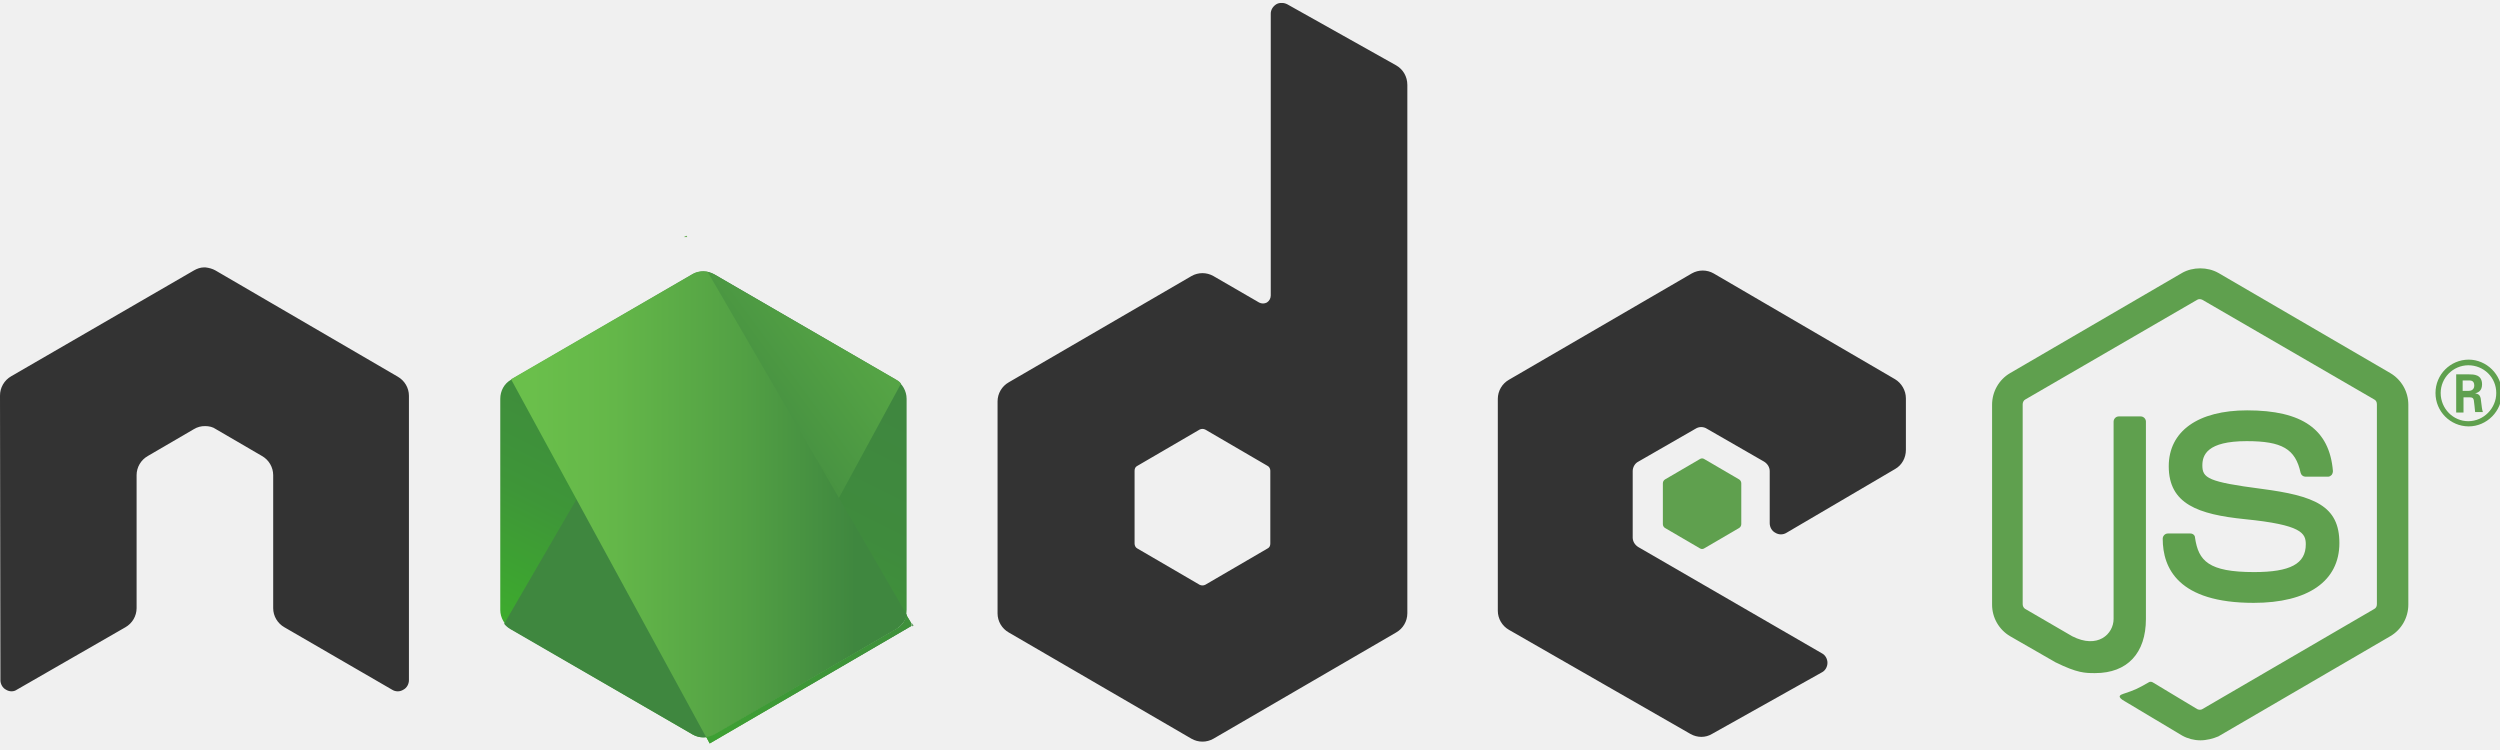
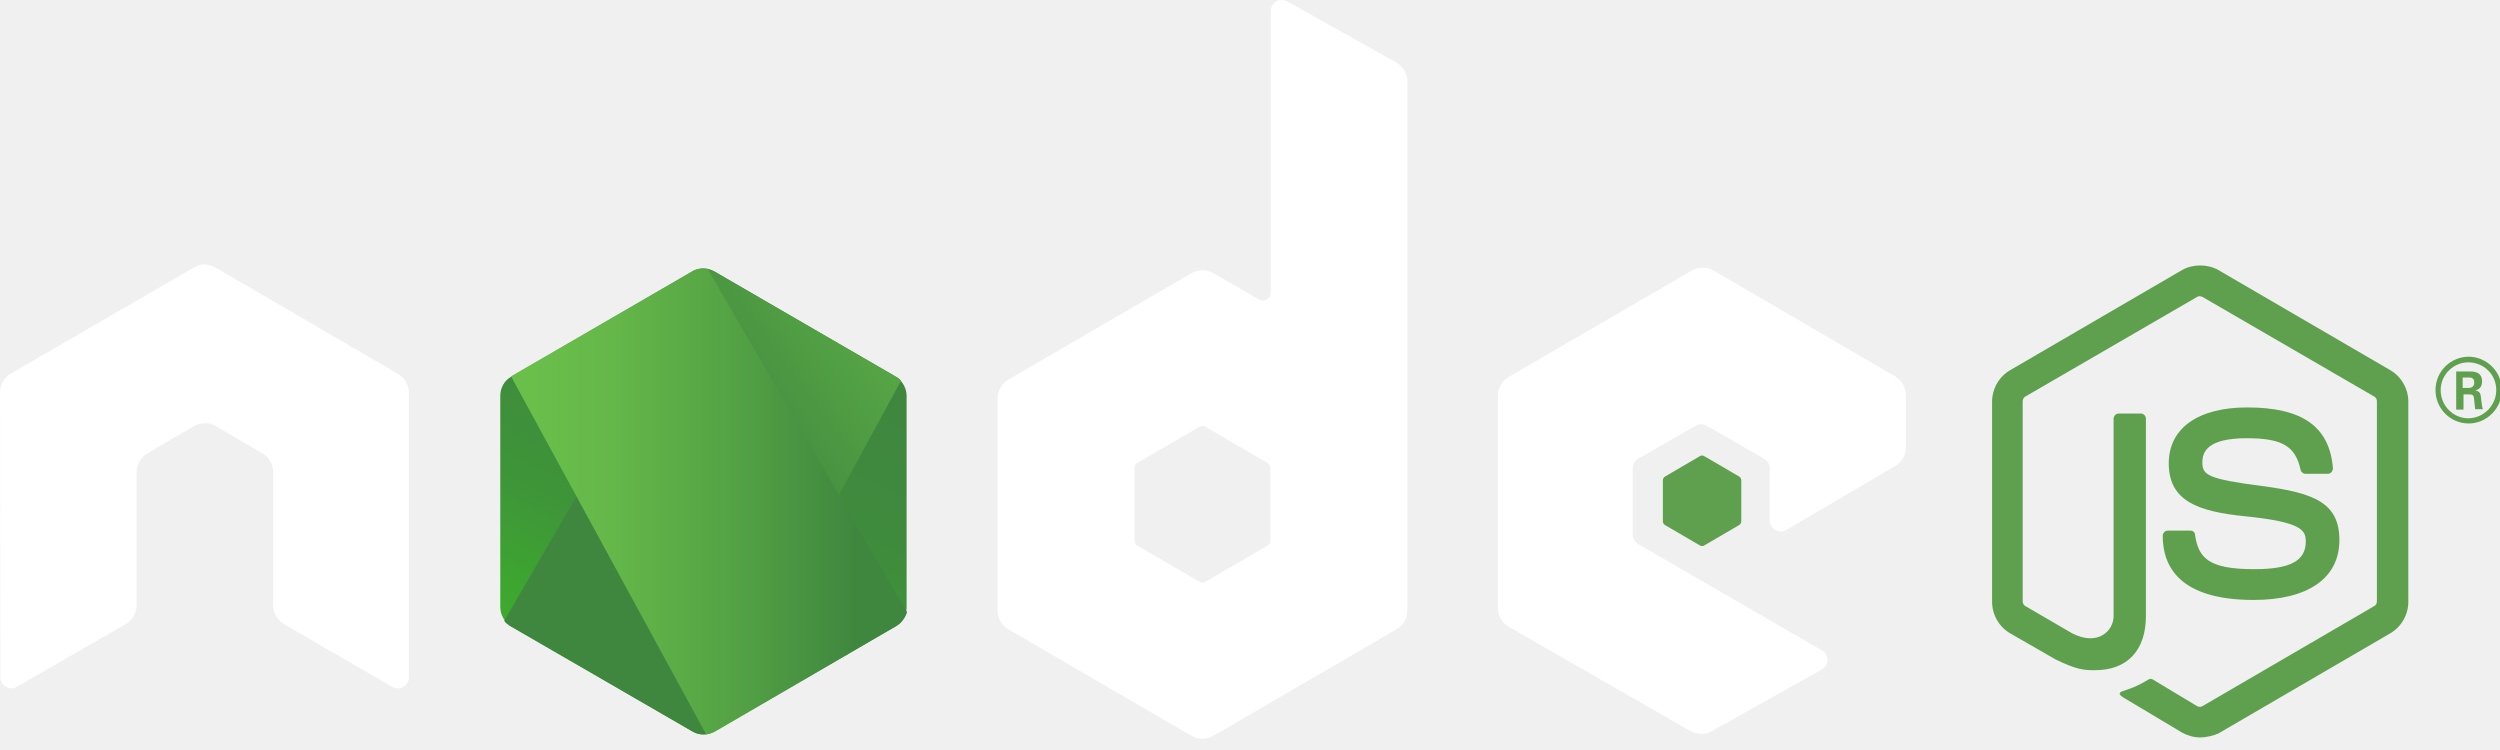
- <svg xmlns="http://www.w3.org/2000/svg" width="267" height="80" fill="none">
-   <g clip-path="url(#clip0_337_7905)">
-     <mask id="mask0_337_7905" style="mask-type:luminance" maskUnits="userSpaceOnUse" x="0" y="0" width="267" height="80">
-       <path d="M267 .31H0v79.38h267V.31Z" fill="#fff" />
-     </mask>
-     <g mask="url(#mask0_337_7905)">
-       <path d="M234.983 79.066a4.012 4.012 0 0 1-1.933-.51l-6.121-3.658c-.921-.51-.46-.695-.184-.787 1.242-.417 1.472-.51 2.761-1.25.138-.093.322-.047.46.046l4.694 2.825c.184.092.414.092.552 0l18.363-10.698c.183-.092.277-.277.277-.509V43.177c0-.231-.094-.416-.277-.509l-18.363-10.65c-.184-.093-.414-.093-.552 0l-18.362 10.65c-.184.093-.276.324-.276.51v21.347c0 .185.092.417.276.51l5.016 2.917c2.715 1.39 4.418-.232 4.418-1.852V45.03c0-.278.23-.556.553-.556h2.347c.276 0 .552.232.552.556V66.1c0 3.658-1.979 5.788-5.431 5.788-1.058 0-1.886 0-4.234-1.158l-4.832-2.778a3.914 3.914 0 0 1-1.933-3.38V43.223c0-1.39.737-2.686 1.933-3.38l18.363-10.698c1.15-.648 2.715-.648 3.865 0l18.363 10.697a3.913 3.913 0 0 1 1.932 3.38v21.348c0 1.39-.736 2.686-1.932 3.38L236.915 78.65c-.552.231-1.242.417-1.932.417Z" fill="#5FA04E" />
-       <path d="M240.69 64.386c-8.055 0-9.712-3.704-9.712-6.853 0-.278.23-.556.552-.556h2.393c.277 0 .507.185.507.463.368 2.454 1.426 3.658 6.305 3.658 3.866 0 5.523-.88 5.523-2.963 0-1.204-.462-2.084-6.49-2.686-5.016-.51-8.146-1.62-8.146-5.65 0-3.75 3.13-5.973 8.376-5.973 5.892 0 8.791 2.037 9.159 6.483a.756.756 0 0 1-.137.416c-.094.093-.231.186-.371.186h-2.439a.54.54 0 0 1-.505-.417c-.553-2.547-1.98-3.38-5.753-3.38-4.234 0-4.74 1.482-4.74 2.593 0 1.343.598 1.76 6.305 2.5 5.66.741 8.33 1.806 8.33 5.789 0 4.075-3.36 6.39-9.157 6.39ZM267.2 41.974c0 1.944-1.612 3.565-3.546 3.565a3.556 3.556 0 0 1-3.543-3.565 3.556 3.556 0 0 1 3.543-3.566c1.888 0 3.546 1.574 3.546 3.566Zm-6.536 0c0 1.667 1.335 3.01 2.944 3.01 1.658 0 2.993-1.39 2.993-3.01 0-1.668-1.335-2.964-2.993-2.964a2.975 2.975 0 0 0-2.944 2.964Zm1.657-1.992h1.381c.46 0 1.381 0 1.381 1.065 0 .741-.462.88-.739.973.554.046.599.417.645.926.046.324.094.88.185 1.065h-.83c0-.185-.137-1.204-.137-1.25-.045-.232-.137-.324-.413-.324h-.691v1.62h-.782v-4.075Zm.736 1.76h.597c.508 0 .599-.37.599-.556 0-.555-.368-.555-.599-.555h-.642v1.111h.045Z" fill="#5FA04E" />
-       <path fill-rule="evenodd" clip-rule="evenodd" d="M43.674 42.265c0-.833-.46-1.62-1.197-2.038L23.01 28.883c-.322-.185-.69-.277-1.058-.324h-.184c-.368 0-.736.14-1.059.324l-19.512 11.3A2.377 2.377 0 0 0 0 42.264l.046 30.377c0 .417.23.834.598 1.02.368.23.829.23 1.15 0l11.598-6.669a2.359 2.359 0 0 0 1.197-2.037V50.739c0-.833.46-1.62 1.196-2.037l4.924-2.871a2.22 2.22 0 0 1 1.197-.324c.414 0 .828.092 1.15.324l4.925 2.87a2.359 2.359 0 0 1 1.196 2.038v14.217c0 .833.46 1.62 1.197 2.037l11.505 6.668c.368.232.828.232 1.197 0 .368-.185.598-.602.598-1.019V42.266ZM137.465.45c-.369-.186-.829-.186-1.151 0-.368.231-.598.602-.598 1.018v30.1a.89.89 0 0 1-.415.741.875.875 0 0 1-.828 0l-4.878-2.825a2.36 2.36 0 0 0-2.347 0L107.735 40.83a2.359 2.359 0 0 0-1.196 2.037v22.644c0 .834.46 1.621 1.196 2.038l19.513 11.345a2.36 2.36 0 0 0 2.347 0l19.513-11.345a2.359 2.359 0 0 0 1.196-2.038V9.063c0-.88-.46-1.667-1.196-2.084L137.465.449Zm-1.795 57.606c0 .231-.092.416-.276.51l-6.674 3.89a.678.678 0 0 1-.598 0l-6.673-3.89c-.184-.094-.276-.325-.276-.51v-7.78c0-.231.092-.417.276-.51l6.673-3.889a.678.678 0 0 1 .598 0l6.674 3.89c.184.092.276.324.276.51v7.779ZM202.398 50.091c.737-.417 1.151-1.204 1.151-2.038v-5.51c0-.834-.46-1.62-1.151-2.038l-19.374-11.299a2.36 2.36 0 0 0-2.347 0l-19.513 11.346a2.357 2.357 0 0 0-1.197 2.037v22.644c0 .834.46 1.621 1.197 2.038l19.375 11.114c.736.417 1.61.417 2.301 0l11.735-6.576c.368-.185.598-.602.598-1.019 0-.416-.23-.833-.598-1.018L174.97 58.426c-.368-.231-.598-.602-.598-1.018v-7.086c0-.416.23-.833.598-1.018l6.121-3.52a1.116 1.116 0 0 1 1.196 0l6.121 3.52c.368.231.598.602.598 1.018v5.557c0 .417.231.834.599 1.02.368.23.828.23 1.196 0l11.597-6.808Z" fill="#333" />
-       <path fill-rule="evenodd" clip-rule="evenodd" d="M181.551 49.026a.417.417 0 0 1 .461 0l3.727 2.176c.138.093.23.232.23.417v4.353a.487.487 0 0 1-.23.417l-3.727 2.176a.417.417 0 0 1-.461 0l-3.727-2.176a.487.487 0 0 1-.23-.417V51.62c0-.185.092-.324.23-.417l3.727-2.176Z" fill="#5FA04E" />
-       <path d="M76.301 29.299a2.36 2.36 0 0 0-2.347 0L54.579 40.552c-.736.417-1.15 1.204-1.15 2.037v22.552c0 .834.46 1.62 1.15 2.037l19.375 11.253a2.36 2.36 0 0 0 2.347 0l19.375-11.253c.736-.416 1.15-1.203 1.15-2.037V42.589c0-.833-.46-1.62-1.15-2.037L76.3 29.299Z" fill="url(#paint0_linear_337_7905)" />
-       <path d="M95.722 40.552 76.255 29.299a3.192 3.192 0 0 0-.598-.232L53.843 66.623c.184.231.414.416.644.555l19.467 11.253c.552.324 1.197.417 1.795.231l20.48-37.694a1.44 1.44 0 0 0-.507-.416Z" fill="url(#paint1_linear_337_7905)" />
-       <path d="m73.31 25.178-.276.139h.368l-.092-.14Z" fill="url(#paint2_linear_337_7905)" />
-       <path d="M95.722 67.178a2.63 2.63 0 0 0 1.15-1.481L75.566 29.02c-.552-.092-1.15-.046-1.656.278l-19.33 11.206 20.848 38.25c.276-.046.598-.139.875-.278l19.42-11.299Z" fill="url(#paint3_linear_337_7905)" />
-       <path d="m97.563 66.808-.138-.232v.325l.138-.093Z" fill="url(#paint4_linear_337_7905)" />
-       <path d="m95.723 67.178-19.42 11.253a2.767 2.767 0 0 1-.875.278l.368.694 21.538-12.549v-.278l-.553-.926c-.046.648-.46 1.204-1.058 1.528Z" fill="url(#paint5_linear_337_7905)" />
-       <path d="m95.723 67.178-19.42 11.253a2.767 2.767 0 0 1-.875.278l.368.694 21.538-12.549v-.278l-.553-.926c-.046.648-.46 1.204-1.058 1.528Z" fill="url(#paint6_linear_337_7905)" />
-     </g>
+ <svg xmlns="http://www.w3.org/2000/svg" width="267" height="80" viewBox="0 0 267 80" fill="none">
+   <mask id="mask0_1803_3458" style="mask-type:luminance" maskUnits="userSpaceOnUse" x="0" y="0" width="267" height="80">
+     <path d="M267 0H0V79.378H267V0Z" fill="white" />
+   </mask>
+   <g mask="url(#mask0_1803_3458)">
+     <path d="M234.983 78.755C234.292 78.755 233.648 78.57 233.05 78.245L226.929 74.587C226.008 74.078 226.469 73.892 226.745 73.8C227.987 73.383 228.217 73.29 229.506 72.549C229.644 72.457 229.828 72.503 229.966 72.596L234.66 75.421C234.844 75.513 235.074 75.513 235.212 75.421L253.575 64.724C253.758 64.631 253.852 64.446 253.852 64.214V42.867C253.852 42.635 253.758 42.45 253.575 42.357L235.212 31.707C235.028 31.614 234.798 31.614 234.66 31.707L216.298 42.357C216.114 42.45 216.022 42.681 216.022 42.867V64.214C216.022 64.4 216.114 64.631 216.298 64.724L221.314 67.641C224.029 69.03 225.732 67.409 225.732 65.789V44.719C225.732 44.441 225.962 44.163 226.285 44.163H228.632C228.908 44.163 229.184 44.395 229.184 44.719V65.789C229.184 69.447 227.205 71.577 223.753 71.577C222.695 71.577 221.867 71.577 219.519 70.419L214.687 67.641C213.491 66.946 212.754 65.65 212.754 64.26V42.913C212.754 41.524 213.491 40.227 214.687 39.532L233.05 28.836C234.2 28.187 235.765 28.187 236.915 28.836L255.278 39.532C256.474 40.227 257.21 41.524 257.21 42.913V64.26C257.21 65.65 256.474 66.946 255.278 67.641L236.915 78.338C236.363 78.57 235.673 78.755 234.983 78.755Z" fill="#5FA04E" />
+     <path d="M240.69 64.075C232.635 64.075 230.978 60.37 230.978 57.221C230.978 56.944 231.208 56.666 231.53 56.666H233.923C234.2 56.666 234.43 56.851 234.43 57.129C234.798 59.583 235.856 60.787 240.735 60.787C244.601 60.787 246.258 59.907 246.258 57.824C246.258 56.62 245.796 55.74 239.768 55.138C234.752 54.628 231.622 53.517 231.622 49.488C231.622 45.737 234.752 43.514 239.998 43.514C245.89 43.514 248.789 45.552 249.157 49.998C249.157 50.137 249.111 50.275 249.02 50.414C248.926 50.507 248.789 50.6 248.649 50.6H246.21C245.982 50.6 245.751 50.414 245.705 50.183C245.152 47.636 243.725 46.803 239.952 46.803C235.718 46.803 235.212 48.284 235.212 49.395C235.212 50.738 235.81 51.155 241.517 51.896C247.177 52.637 249.847 53.702 249.847 57.684C249.847 61.76 246.487 64.075 240.69 64.075Z" fill="#5FA04E" />
+     <path d="M267.2 41.662C267.2 43.607 265.588 45.228 263.654 45.228C261.722 45.228 260.111 43.653 260.111 41.662C260.111 39.625 261.768 38.097 263.654 38.097C265.542 38.097 267.2 39.671 267.2 41.662ZM260.664 41.662C260.664 43.329 261.999 44.672 263.608 44.672C265.266 44.672 266.601 43.283 266.601 41.662C266.601 39.995 265.266 38.699 263.608 38.699C262.045 38.699 260.664 39.995 260.664 41.662ZM262.321 39.671H263.702C264.162 39.671 265.083 39.671 265.083 40.736C265.083 41.477 264.621 41.616 264.344 41.709C264.898 41.755 264.943 42.125 264.989 42.635C265.035 42.959 265.083 43.514 265.174 43.7H264.344C264.344 43.514 264.207 42.496 264.207 42.449C264.162 42.218 264.07 42.125 263.794 42.125H263.103V43.746H262.321V39.671ZM263.057 41.431H263.654C264.162 41.431 264.253 41.06 264.253 40.875C264.253 40.319 263.885 40.319 263.654 40.319H263.012V41.431H263.057Z" fill="#5FA04E" />
+     <path fill-rule="evenodd" clip-rule="evenodd" d="M43.674 41.954C43.674 41.12 43.214 40.333 42.477 39.916L23.01 28.571C22.688 28.386 22.32 28.293 21.952 28.247C21.906 28.247 21.768 28.247 21.768 28.247C21.4 28.247 21.032 28.386 20.709 28.571L1.197 39.87C0.46 40.287 0 41.074 0 41.954L0.046 72.332C0.046 72.748 0.276 73.165 0.644 73.35C1.012 73.582 1.473 73.582 1.795 73.35L13.392 66.682C14.128 66.265 14.589 65.478 14.589 64.645V50.428C14.589 49.595 15.049 48.807 15.785 48.391L20.709 45.52C21.078 45.288 21.492 45.195 21.906 45.195C22.32 45.195 22.734 45.288 23.056 45.52L27.981 48.391C28.717 48.807 29.177 49.595 29.177 50.428V64.645C29.177 65.478 29.637 66.265 30.374 66.682L41.879 73.35C42.247 73.582 42.707 73.582 43.075 73.35C43.444 73.165 43.674 72.748 43.674 72.332V41.954Z" fill="white" />
+     <path fill-rule="evenodd" clip-rule="evenodd" d="M137.465 0.139C137.096 -0.046 136.636 -0.046 136.314 0.139C135.946 0.37 135.716 0.741 135.716 1.158V31.257C135.716 31.535 135.578 31.813 135.301 31.998C135.025 32.137 134.749 32.137 134.473 31.998L129.595 29.174C128.859 28.757 127.984 28.757 127.248 29.174L107.735 40.519C106.999 40.936 106.539 41.723 106.539 42.556V65.2C106.539 66.034 106.999 66.821 107.735 67.238L127.248 78.583C127.984 79 128.859 79 129.595 78.583L149.108 67.238C149.844 66.821 150.304 66.034 150.304 65.2V8.752C150.304 7.872 149.844 7.085 149.108 6.668L137.465 0.139ZM135.67 57.745C135.67 57.977 135.578 58.162 135.394 58.254L128.72 62.144C128.536 62.237 128.306 62.237 128.122 62.144L121.449 58.254C121.265 58.162 121.173 57.93 121.173 57.745V49.966C121.173 49.734 121.265 49.549 121.449 49.456L128.122 45.566C128.306 45.474 128.536 45.474 128.72 45.566L135.394 49.456C135.578 49.549 135.67 49.78 135.67 49.966V57.745Z" fill="white" />
+     <path fill-rule="evenodd" clip-rule="evenodd" d="M202.398 49.78C203.135 49.363 203.549 48.576 203.549 47.742V42.232C203.549 41.398 203.089 40.611 202.398 40.195L183.023 28.896C182.287 28.479 181.413 28.479 180.676 28.896L161.164 40.241C160.427 40.658 159.967 41.445 159.967 42.278V64.923C159.967 65.756 160.427 66.543 161.164 66.96L180.538 78.074C181.275 78.49 182.149 78.49 182.839 78.074L194.575 71.498C194.943 71.313 195.173 70.896 195.173 70.479C195.173 70.063 194.943 69.646 194.575 69.461L174.97 58.115C174.602 57.884 174.372 57.514 174.372 57.097V50.012C174.372 49.595 174.602 49.178 174.97 48.993L181.091 45.474C181.459 45.242 181.919 45.242 182.287 45.474L188.408 48.993C188.776 49.224 189.006 49.595 189.006 50.012V55.569C189.006 55.985 189.236 56.402 189.605 56.587C189.973 56.819 190.433 56.819 190.801 56.587L202.398 49.78Z" fill="white" />
+     <path fill-rule="evenodd" clip-rule="evenodd" d="M181.551 48.715C181.689 48.623 181.874 48.623 182.012 48.715L185.739 50.892C185.877 50.984 185.969 51.123 185.969 51.309V55.661C185.969 55.847 185.877 55.986 185.739 56.078L182.012 58.255C181.874 58.347 181.689 58.347 181.551 58.255L177.824 56.078C177.686 55.986 177.594 55.847 177.594 55.661V51.309C177.594 51.123 177.686 50.984 177.824 50.892L181.551 48.715Z" fill="#5FA04E" />
+     <path d="M76.301 28.988C75.565 28.572 74.69 28.572 73.954 28.988L54.579 40.241C53.843 40.658 53.429 41.445 53.429 42.279V64.83C53.429 65.664 53.889 66.451 54.579 66.868L73.954 78.12C74.69 78.537 75.565 78.537 76.301 78.12L95.676 66.868C96.412 66.451 96.826 65.664 96.826 64.83V42.279C96.826 41.445 96.366 40.658 95.676 40.241L76.301 28.988Z" fill="url(#paint0_linear_1803_3458)" />
+     <path d="M95.722 40.241L76.255 28.988C76.071 28.896 75.841 28.803 75.657 28.757L53.843 66.312C54.027 66.543 54.258 66.729 54.487 66.868L73.954 78.12C74.507 78.444 75.151 78.537 75.749 78.352L96.228 40.658C96.09 40.473 95.906 40.334 95.722 40.241Z" fill="url(#paint1_linear_1803_3458)" />
+     <path d="M95.722 66.867C96.275 66.543 96.689 65.987 96.873 65.385L75.565 28.71C75.013 28.617 74.415 28.663 73.909 28.988L54.58 40.194L75.427 78.444C75.703 78.397 76.025 78.305 76.302 78.166L95.722 66.867Z" fill="url(#paint2_linear_1803_3458)" />
  </g>
  <defs>
-     <linearGradient id="paint0_linear_337_7905" x1="83.018" y1="37.679" x2="65.325" y2="73.552" gradientUnits="userSpaceOnUse">
+     <linearGradient id="paint0_linear_1803_3458" x1="83.018" y1="37.369" x2="65.325" y2="73.241" gradientUnits="userSpaceOnUse">
      <stop stop-color="#3F873F" />
-       <stop offset=".33" stop-color="#3F8B3D" />
-       <stop offset=".637" stop-color="#3E9638" />
-       <stop offset=".934" stop-color="#3DA92E" />
+       <stop offset="0.33" stop-color="#3F8B3D" />
+       <stop offset="0.637" stop-color="#3E9638" />
+       <stop offset="0.934" stop-color="#3DA92E" />
      <stop offset="1" stop-color="#3DAE2B" />
    </linearGradient>
-     <linearGradient id="paint1_linear_337_7905" x1="72.183" y1="56.498" x2="121.552" y2="20.248" gradientUnits="userSpaceOnUse">
-       <stop offset=".138" stop-color="#3F873F" />
-       <stop offset=".402" stop-color="#52A044" />
-       <stop offset=".713" stop-color="#64B749" />
-       <stop offset=".908" stop-color="#6ABF4B" />
+     <linearGradient id="paint1_linear_1803_3458" x1="72.183" y1="56.188" x2="121.552" y2="19.937" gradientUnits="userSpaceOnUse">
+       <stop offset="0.138" stop-color="#3F873F" />
+       <stop offset="0.402" stop-color="#52A044" />
+       <stop offset="0.713" stop-color="#64B749" />
+       <stop offset="0.908" stop-color="#6ABF4B" />
    </linearGradient>
-     <linearGradient id="paint2_linear_337_7905" x1="52.72" y1="25.232" x2="97.551" y2="25.232" gradientUnits="userSpaceOnUse">
-       <stop offset=".092" stop-color="#6ABF4B" />
-       <stop offset=".287" stop-color="#64B749" />
-       <stop offset=".598" stop-color="#52A044" />
-       <stop offset=".862" stop-color="#3F873F" />
+     <linearGradient id="paint2_linear_1803_3458" x1="52.719" y1="53.546" x2="97.551" y2="53.546" gradientUnits="userSpaceOnUse">
+       <stop offset="0.092" stop-color="#6ABF4B" />
+       <stop offset="0.287" stop-color="#64B749" />
+       <stop offset="0.598" stop-color="#52A044" />
+       <stop offset="0.862" stop-color="#3F873F" />
    </linearGradient>
-     <linearGradient id="paint3_linear_337_7905" x1="52.719" y1="53.858" x2="97.551" y2="53.858" gradientUnits="userSpaceOnUse">
-       <stop offset=".092" stop-color="#6ABF4B" />
-       <stop offset=".287" stop-color="#64B749" />
-       <stop offset=".598" stop-color="#52A044" />
-       <stop offset=".862" stop-color="#3F873F" />
-     </linearGradient>
-     <linearGradient id="paint4_linear_337_7905" x1="52.716" y1="66.736" x2="97.55" y2="66.736" gradientUnits="userSpaceOnUse">
-       <stop offset=".092" stop-color="#6ABF4B" />
-       <stop offset=".287" stop-color="#64B749" />
-       <stop offset=".598" stop-color="#52A044" />
-       <stop offset=".862" stop-color="#3F873F" />
-     </linearGradient>
-     <linearGradient id="paint5_linear_337_7905" x1="52.719" y1="72.557" x2="97.552" y2="72.557" gradientUnits="userSpaceOnUse">
-       <stop offset=".092" stop-color="#6ABF4B" />
-       <stop offset=".287" stop-color="#64B749" />
-       <stop offset=".598" stop-color="#52A044" />
-       <stop offset=".862" stop-color="#3F873F" />
-     </linearGradient>
-     <linearGradient id="paint6_linear_337_7905" x1="104.083" y1="36.614" x2="76.156" y2="93.233" gradientUnits="userSpaceOnUse">
-       <stop stop-color="#3F873F" />
-       <stop offset=".33" stop-color="#3F8B3D" />
-       <stop offset=".637" stop-color="#3E9638" />
-       <stop offset=".934" stop-color="#3DA92E" />
-       <stop offset="1" stop-color="#3DAE2B" />
-     </linearGradient>
-     <clipPath id="clip0_337_7905">
-       <path fill="#fff" d="M0 0h267v80H0z" />
-     </clipPath>
  </defs>
</svg>
